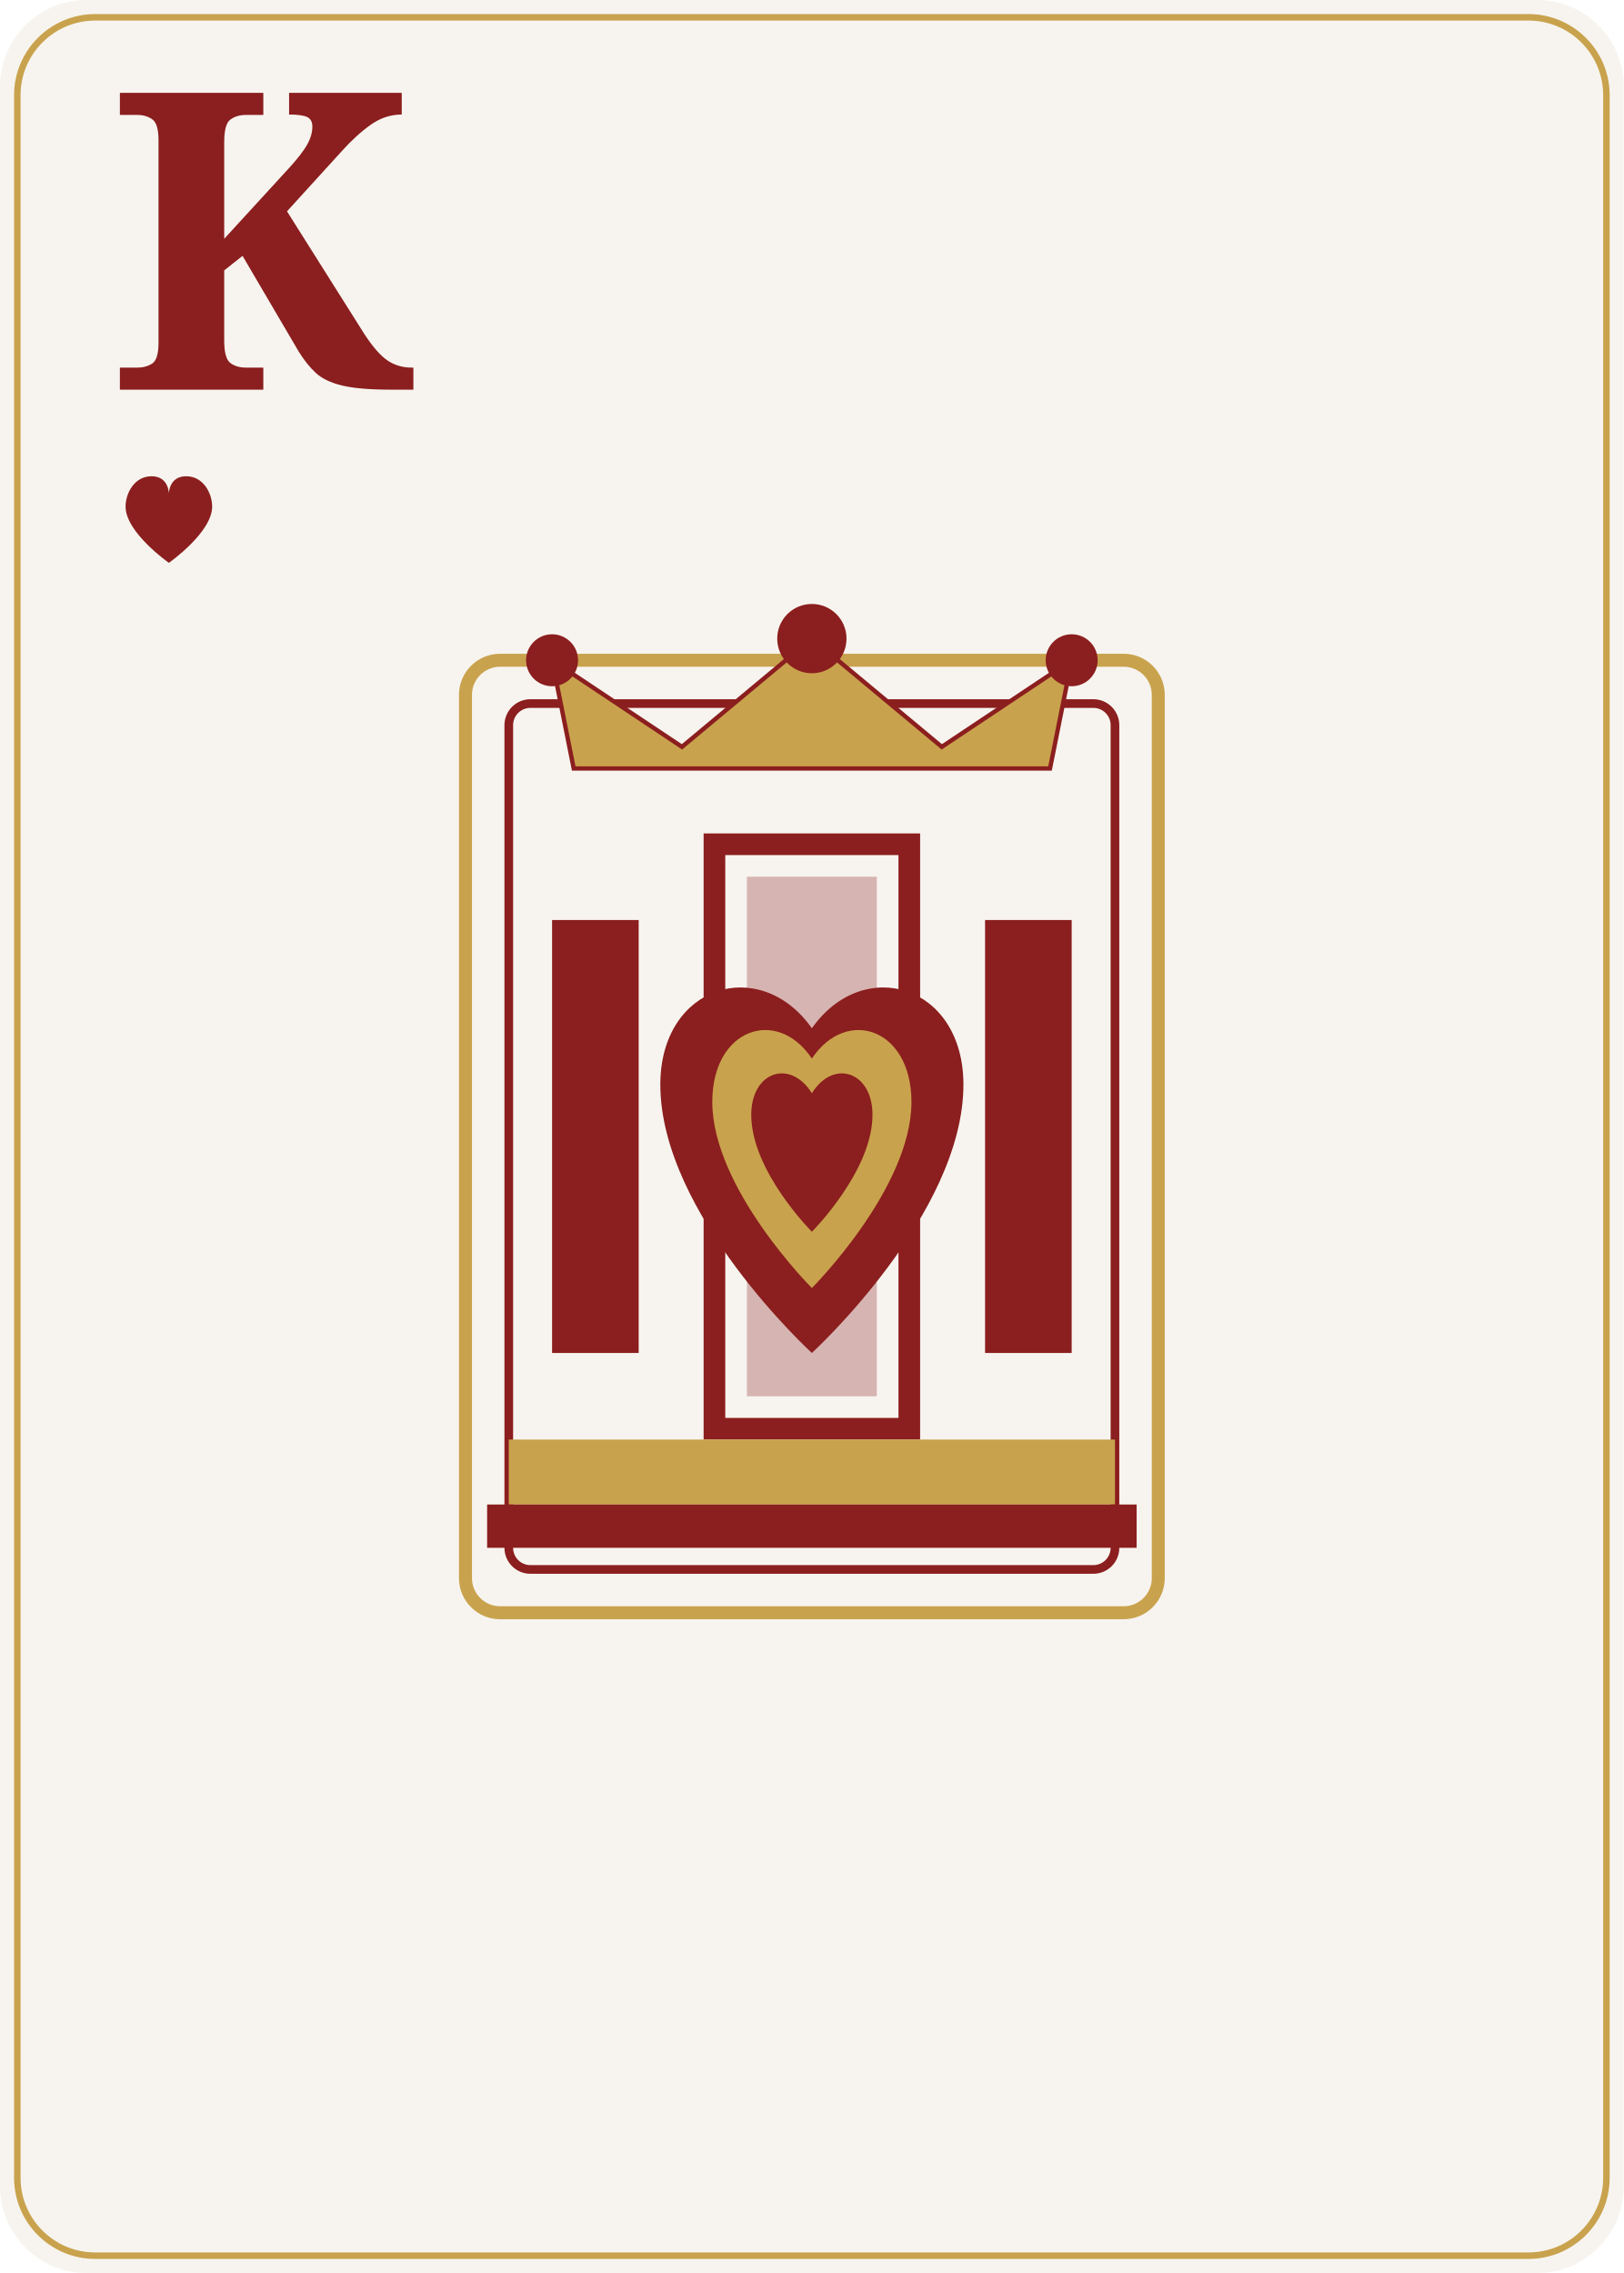
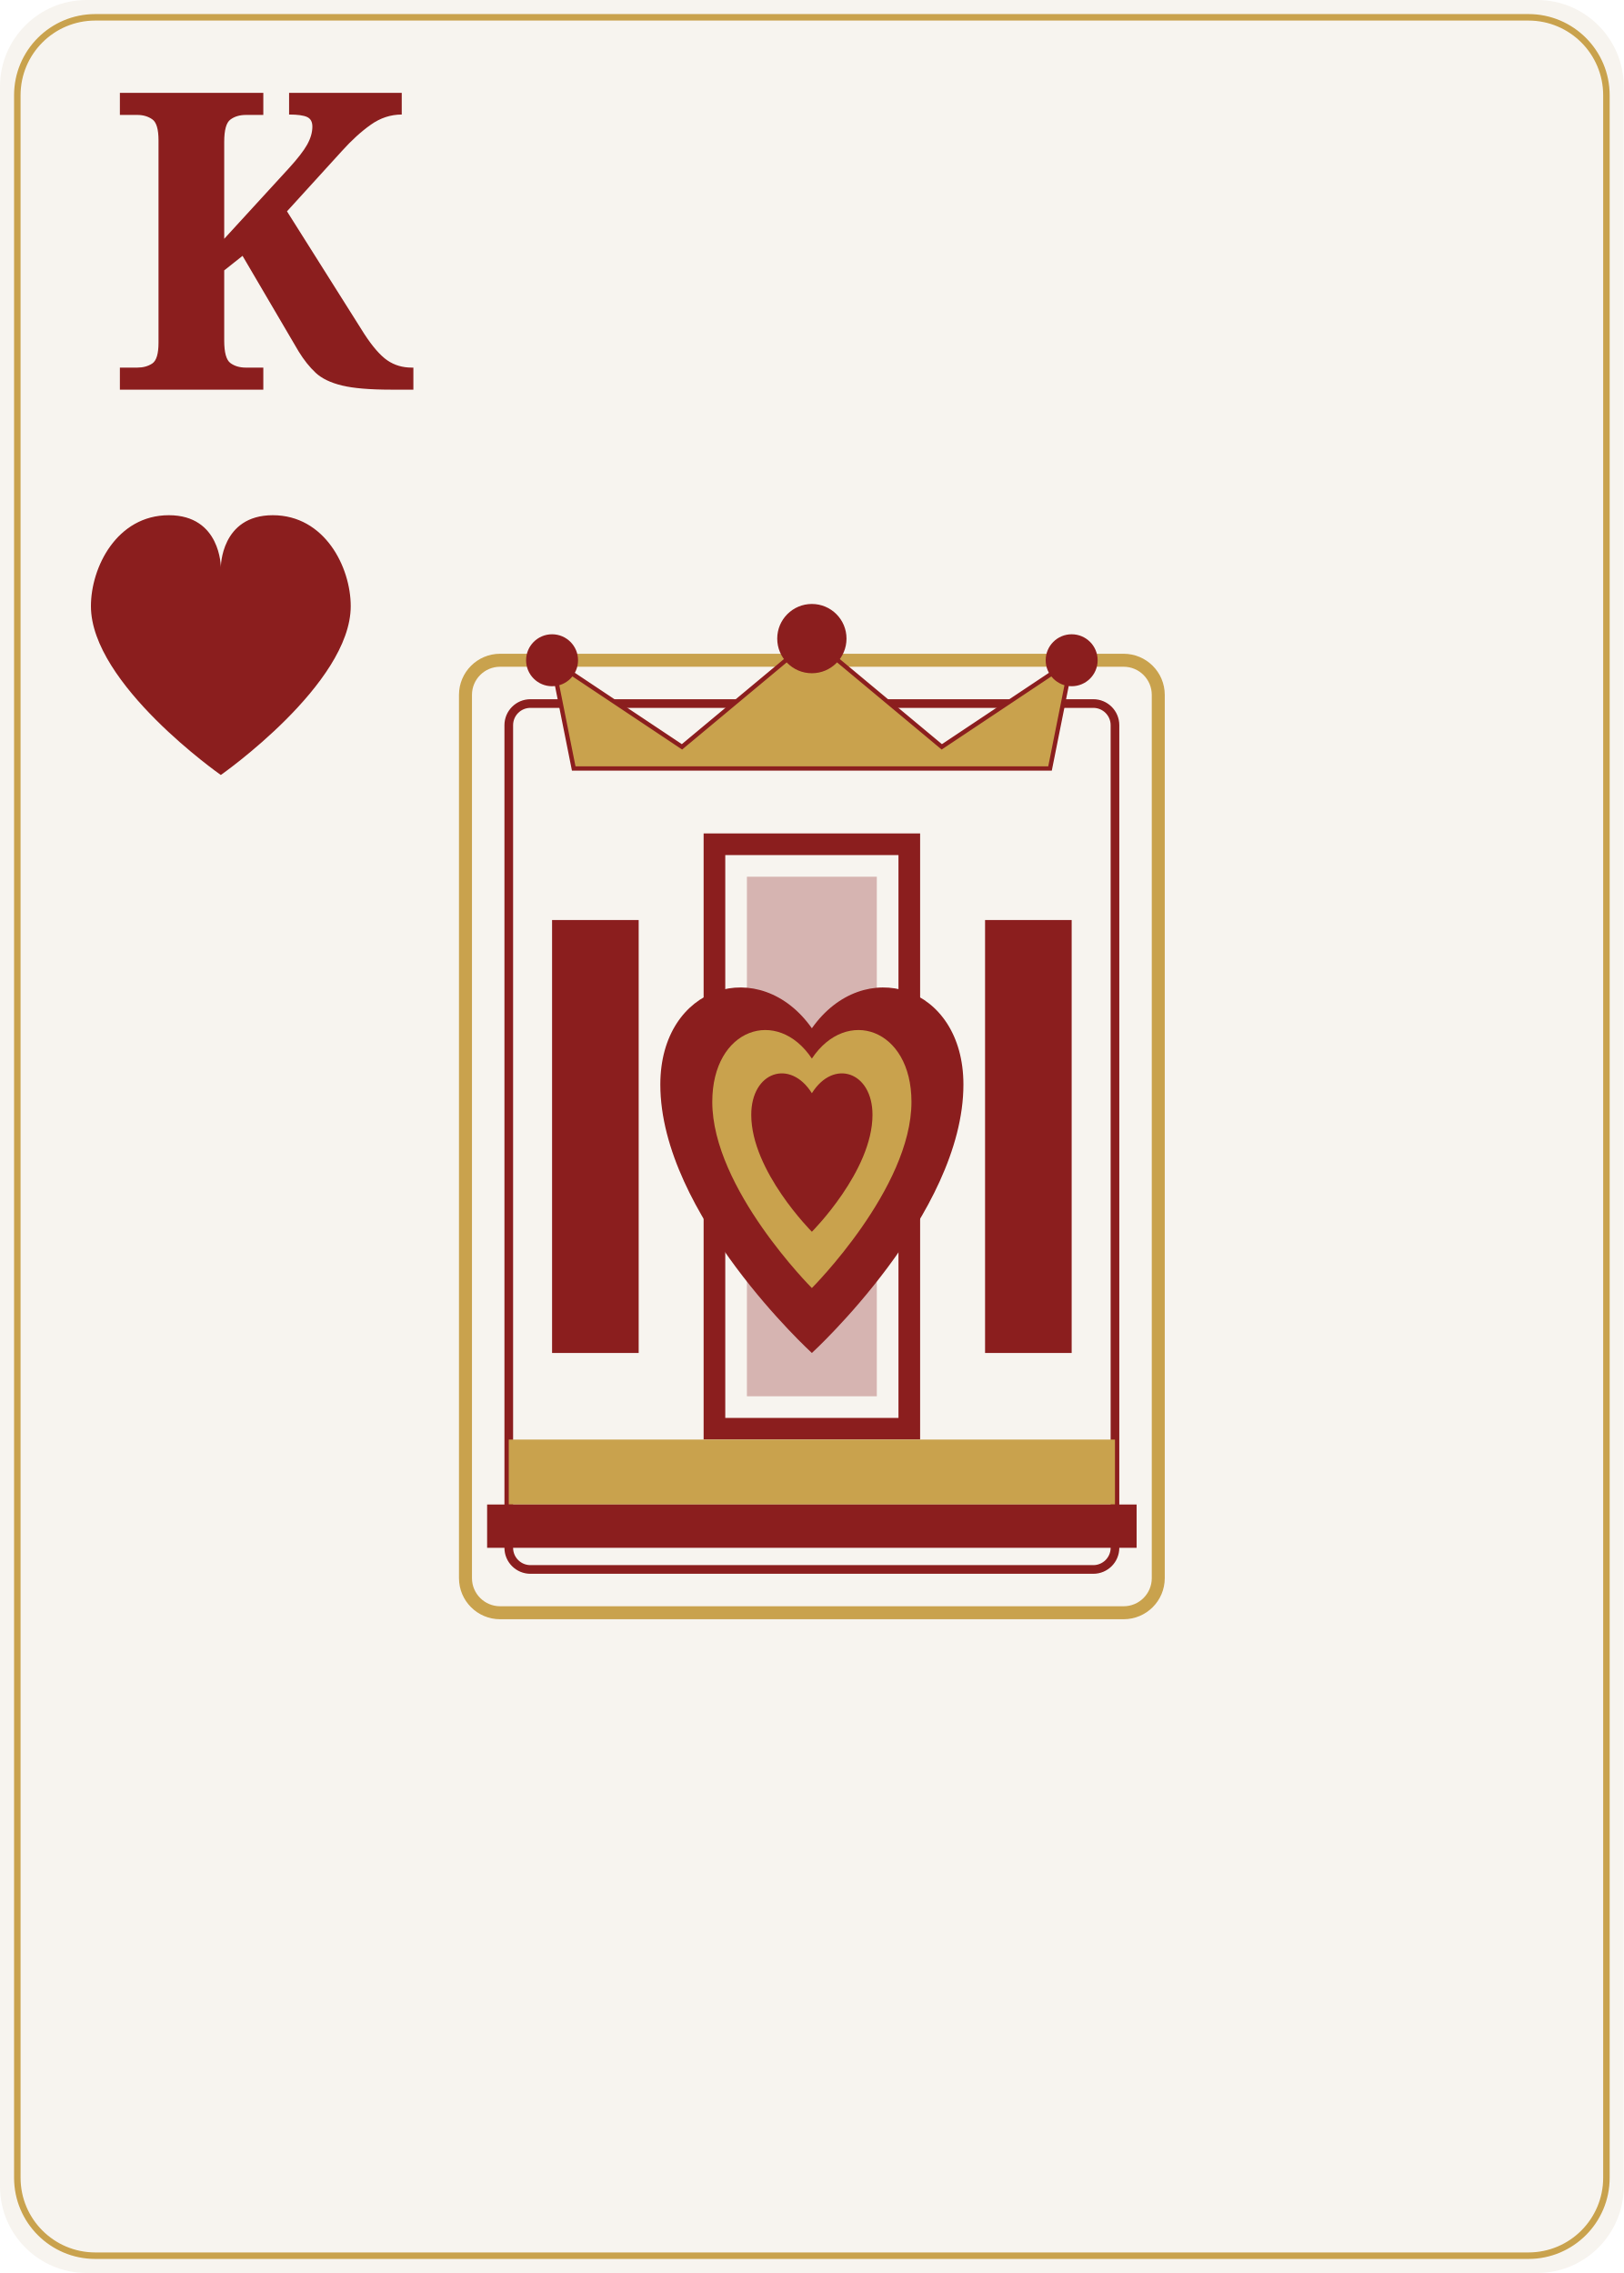
<svg xmlns="http://www.w3.org/2000/svg" viewBox="0 0 375 525" width="375" height="525">
  <rect x="0" y="0" width="375" height="525" rx="20" ry="20" fill="#F7F4EF" />
  <rect x="4" y="4" width="367" height="517" rx="18" ry="18" fill="none" stroke="#C9A24D" stroke-width="1.5" />
  <g transform="translate(25, 90)">
    <text x="0" y="0" font-family="Georgia, serif" font-size="96" font-weight="bold" fill="#8B1E1E">K</text>
-     <path d="M12,12 C12,12 12,8 8,8 C4,8 2,12 2,15 C2,21 12,28 12,28 C12,28 22,21 22,15 C22,12 20,8 16,8 C12,8 12,12 12,12 Z" fill="#8B1E1E" transform="translate(2, 12)" />
+     <g transform="translate(-10, 5) scale(3)">
+       <path d="M12,12 C12,12 12,8 8,8 C4,8 2,12 2,15 C2,21 12,28 12,28 C12,28 22,21 22,15 C22,12 20,8 16,8 C12,8 12,12 12,12 Z" fill="#8B1E1E" />
+     </g>
  </g>
  <g transform="translate(187.5, 262.5)">
    <rect x="-80" y="-110" width="160" height="220" rx="8" fill="none" stroke="#C9A24D" stroke-width="3" />
    <rect x="-70" y="-100" width="140" height="200" rx="5" fill="none" stroke="#8B1E1E" stroke-width="2" />
    <path d="M-55 -85 L-60 -110 L-30 -90 L0 -115 L30 -90 L60 -110 L55 -85 Z" fill="#C9A24D" stroke="#8B1E1E" stroke-width="1" />
    <circle cx="-60" cy="-110" r="6" fill="#8B1E1E" />
    <circle cx="0" cy="-115" r="8" fill="#8B1E1E" />
    <circle cx="60" cy="-110" r="6" fill="#8B1E1E" />
    <rect x="-25" y="-70" width="50" height="140" fill="#8B1E1E" />
    <rect x="-20" y="-65" width="40" height="130" fill="#F7F4EF" />
    <rect x="-15" y="-60" width="30" height="120" fill="#8B1E1E" opacity="0.3" />
    <rect x="-60" y="-50" width="20" height="100" fill="#8B1E1E" />
    <rect x="40" y="-50" width="20" height="100" fill="#8B1E1E" />
    <path d="M0 -25 C-12 -42 -35 -35 -35 -12 C-35 18 0 50 0 50 C0 50 35 18 35 -12 C35 -35 12 -42 0 -25 Z" fill="#8B1E1E" />
    <path d="M0 -18 C-8 -30 -23 -25 -23 -8 C-23 12 0 35 0 35 C0 35 23 12 23 -8 C23 -25 8 -30 0 -18 Z" fill="#C9A24D" />
    <path d="M0 -10 C-5 -18 -14 -15 -14 -5 C-14 8 0 22 0 22 C0 22 14 8 14 -5 C14 -15 5 -18 0 -10 Z" fill="#8B1E1E" />
    <rect x="-70" y="70" width="140" height="15" fill="#C9A24D" />
    <rect x="-75" y="85" width="150" height="10" fill="#8B1E1E" />
  </g>
</svg>
